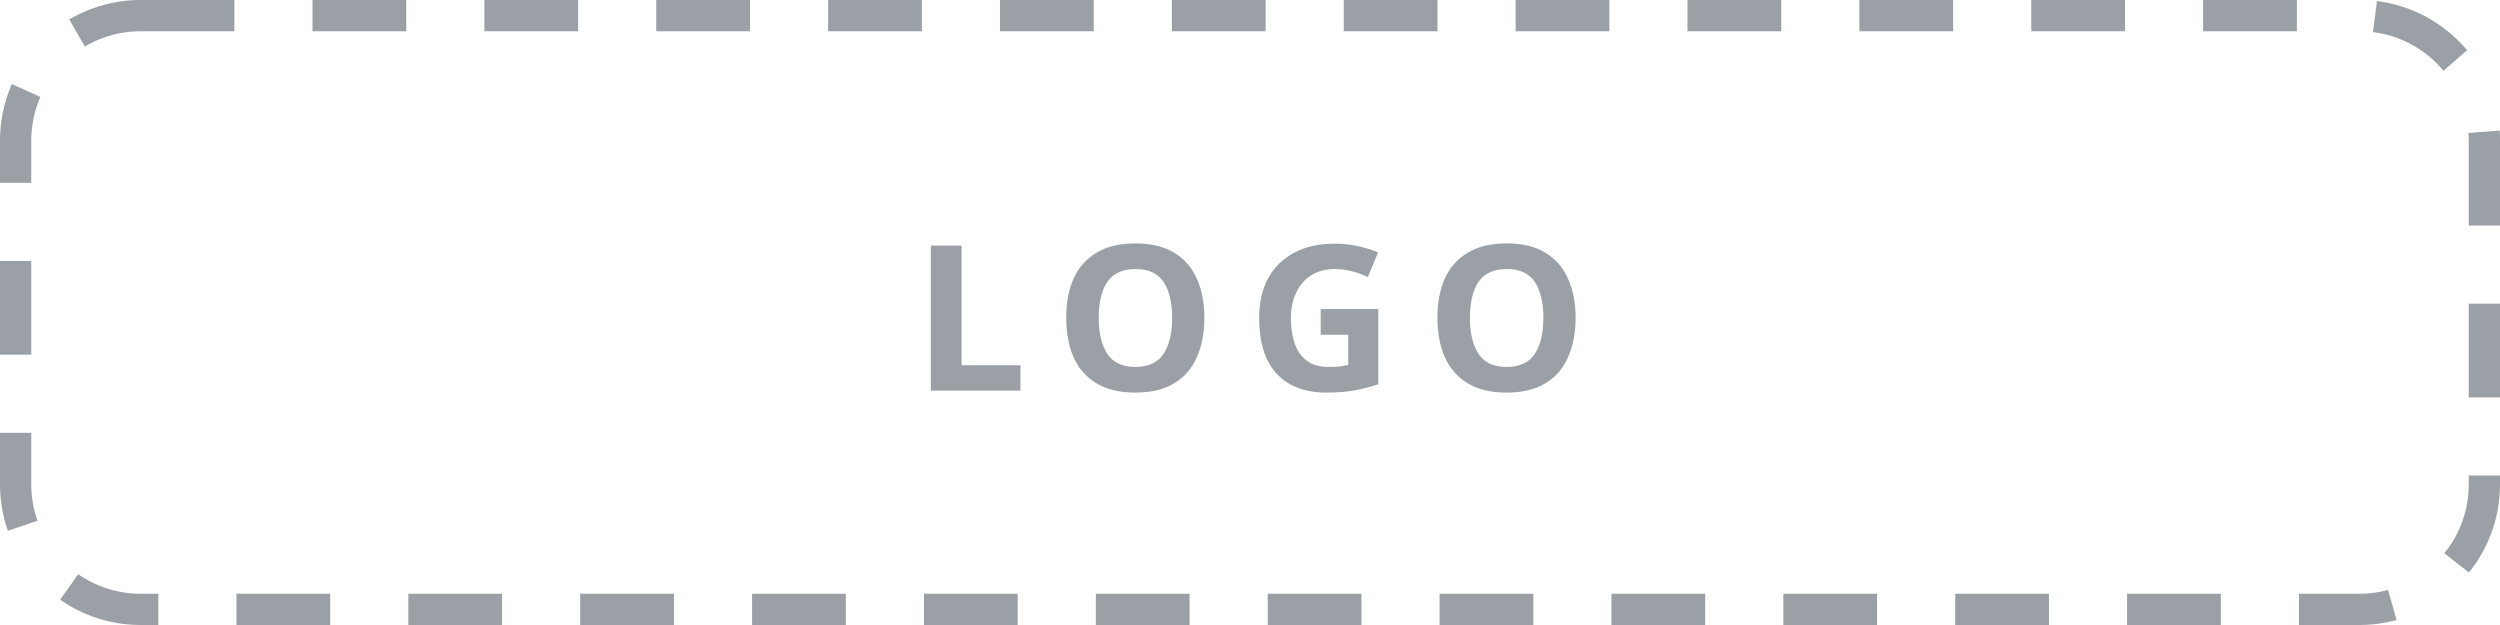
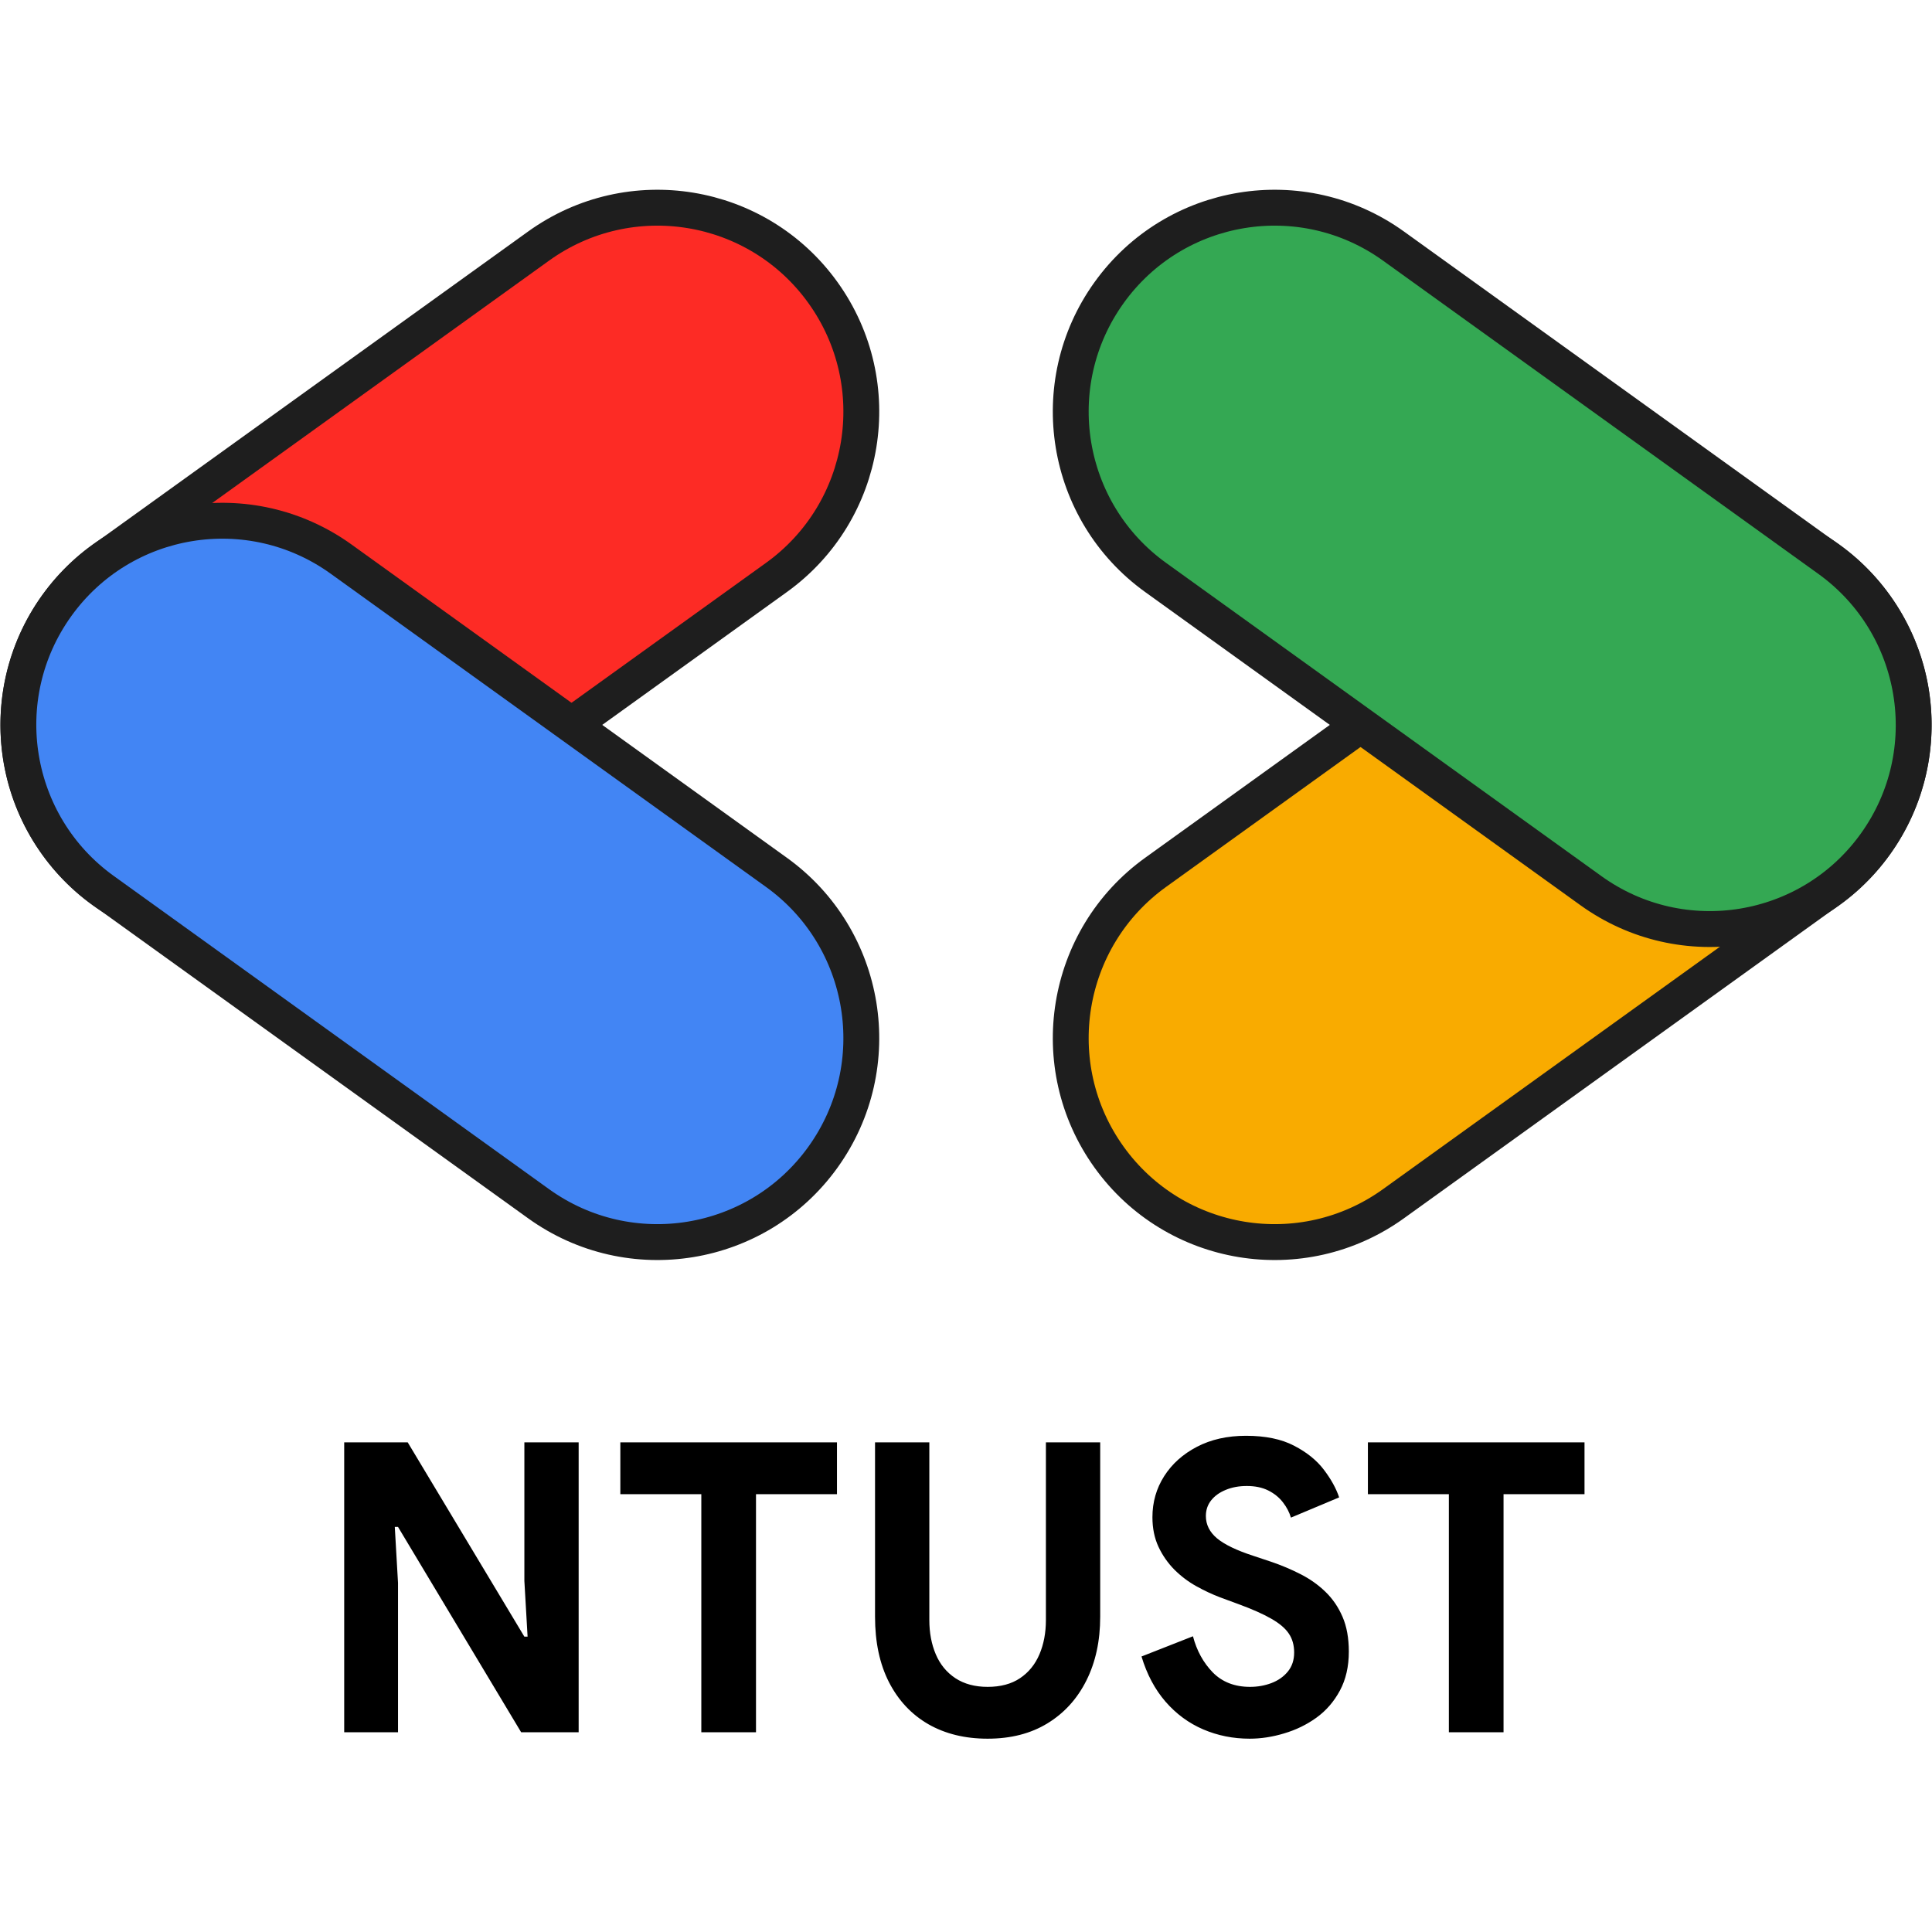
- <svg xmlns="http://www.w3.org/2000/svg" width="160" height="40" viewBox="0 0 160 40" fill="none">
-   <rect x="1" y="1" width="158" height="38" rx="8" stroke="#9aa0a6" stroke-width="2" stroke-dasharray="6 5" />
-   <text x="80" y="25" text-anchor="middle" font-family="system-ui, sans-serif" font-size="13" font-weight="600" fill="#9aa0a6" letter-spacing="2">LOGO</text>
+ <svg xmlns="http://www.w3.org/2000/svg" width="1000" zoomAndPan="magnify" viewBox="0 0 750 750" height="1000" preserveAspectRatio="xMidYMid meet" version="1.0">
+   <defs>
+     <clipPath id="3fcf215c2e">
+       <path d="M 7.391 70 L 335 70 L 335 350.918 L 7.391 350.918 Z M 7.391 70 " clip-rule="nonzero" />
+     </clipPath>
+     <clipPath id="59b9b53a8e">
+       <path d="M 319.938 103.469 C 345.453 138.973 337.355 188.434 301.855 213.949 L 132.75 335.477 C 97.25 360.992 47.785 352.895 22.273 317.395 C -3.238 281.891 4.855 232.43 40.359 206.914 L 209.461 85.387 C 244.961 59.871 294.426 67.969 319.938 103.469 Z M 319.938 103.469 " clip-rule="nonzero" />
+     </clipPath>
+     <clipPath id="fe483add83">
+       <path d="M 0.391 0.398 L 328 0.398 L 328 280.48 L 0.391 280.48 Z M 0.391 0.398 " clip-rule="nonzero" />
+     </clipPath>
+     <clipPath id="4bbda2da50">
+       <path d="M 312.938 33.469 C 338.453 68.973 330.355 118.434 294.855 143.949 L 125.75 265.477 C 90.25 290.992 40.785 282.895 15.273 247.395 C -10.238 211.891 -2.145 162.43 33.359 136.914 L 202.461 15.387 C 237.961 -10.129 287.426 -2.031 312.938 33.469 Z M 312.938 33.469 " clip-rule="nonzero" />
+     </clipPath>
+     <clipPath id="9312a0fb2e">
+       <rect x="0" width="328" y="0" height="281" />
+     </clipPath>
+     <clipPath id="d2ee61bd75">
+       <path d="M 0 0.617 L 404.801 0.617 L 404.801 420.852 L 0 420.852 Z M 0 0.617 " clip-rule="nonzero" />
+     </clipPath>
+     <clipPath id="fcec965847">
+       <path d="M 7.391 192 L 335 192 L 335 472 L 7.391 472 Z M 7.391 192 " clip-rule="nonzero" />
+     </clipPath>
+     <clipPath id="404a23a712">
+       <path d="M 22.273 224.992 C -3.238 260.492 4.855 309.957 40.359 335.469 L 209.461 457 C 244.961 482.512 294.426 474.414 319.938 438.914 C 345.453 403.414 337.359 353.949 301.855 328.434 L 132.75 206.906 C 97.25 181.395 47.785 189.488 22.273 224.992 Z M 22.273 224.992 " clip-rule="nonzero" />
+     </clipPath>
+     <clipPath id="6c4d013cde">
+       <path d="M 0.391 0 L 328 0 L 328 279.922 L 0.391 279.922 Z M 0.391 0 " clip-rule="nonzero" />
+     </clipPath>
+     <clipPath id="b9db45a530">
+       <path d="M 15.273 32.992 C -10.238 68.492 -2.145 117.957 33.359 143.469 L 202.461 265 C 237.961 290.512 287.426 282.414 312.938 246.914 C 338.453 211.414 330.359 161.949 294.855 136.434 L 125.75 14.906 C 90.25 -10.605 40.785 -2.512 15.273 32.992 Z M 15.273 32.992 " clip-rule="nonzero" />
+     </clipPath>
+     <clipPath id="41d1205249">
+       <rect x="0" width="328" y="0" height="280" />
+     </clipPath>
+     <clipPath id="70d3382826">
+       <path d="M 0 122.137 L 404.801 122.137 L 404.801 542.371 L 0 542.371 Z M 0 122.137 " clip-rule="nonzero" />
+     </clipPath>
+     <clipPath id="cab86e945e">
+       <path d="M 415.895 192 L 743.605 192 L 743.605 472 L 415.895 472 Z M 415.895 192 " clip-rule="nonzero" />
+     </clipPath>
+     <clipPath id="6fc597aee8">
+       <path d="M 728.445 224.992 C 753.957 260.492 745.863 309.957 710.359 335.469 L 541.258 457 C 505.758 482.512 456.293 474.414 430.781 438.914 C 405.266 403.414 413.363 353.949 448.863 328.434 L 617.969 206.906 C 653.465 181.395 702.934 189.488 728.445 224.992 Z M 728.445 224.992 " clip-rule="nonzero" />
+     </clipPath>
+     <clipPath id="b34ad2e4d5">
+       <path d="M 0.895 0 L 328.605 0 L 328.605 279.922 L 0.895 279.922 Z M 0.895 0 " clip-rule="nonzero" />
+     </clipPath>
+     <clipPath id="974d2ff3b3">
+       <path d="M 313.445 32.992 C 338.957 68.492 330.863 117.957 295.359 143.469 L 126.258 265 C 90.758 290.512 41.293 282.414 15.781 246.914 C -9.734 211.414 -1.637 161.949 33.863 136.434 L 202.969 14.906 C 238.465 -10.605 287.934 -2.512 313.445 32.992 Z M 313.445 32.992 " clip-rule="nonzero" />
+     </clipPath>
+     <clipPath id="08cd4a68ef">
+       <rect x="0" width="329" y="0" height="280" />
+     </clipPath>
+     <clipPath id="66f0202ca5">
+       <path d="M 345.73 122.137 L 750 122.137 L 750 542.371 L 345.73 542.371 Z M 345.73 122.137 " clip-rule="nonzero" />
+     </clipPath>
+     <clipPath id="34e8c61be1">
+       <path d="M 415.34 70 L 743.605 70 L 743.605 350.918 L 415.34 350.918 Z M 415.34 70 " clip-rule="nonzero" />
+     </clipPath>
+     <clipPath id="c7bebc4bcd">
+       <path d="M 430.781 103.469 C 405.266 138.973 413.359 188.434 448.863 213.949 L 617.969 335.477 C 653.469 360.992 702.93 352.895 728.445 317.395 C 753.957 281.891 745.863 232.43 710.359 206.914 L 541.258 85.387 C 505.758 59.871 456.293 67.969 430.781 103.469 Z M 430.781 103.469 " clip-rule="nonzero" />
+     </clipPath>
+     <clipPath id="fbf6f89696">
+       <path d="M 0.68 0.398 L 328.605 0.398 L 328.605 280.48 L 0.68 280.48 Z M 0.68 0.398 " clip-rule="nonzero" />
+     </clipPath>
+     <clipPath id="f239307e26">
+       <path d="M 15.781 33.469 C -9.734 68.973 -1.641 118.434 33.863 143.949 L 202.969 265.477 C 238.469 290.992 287.93 282.895 313.445 247.395 C 338.957 211.891 330.863 162.43 295.359 136.914 L 126.258 15.387 C 90.758 -10.129 41.293 -2.031 15.781 33.469 Z M 15.781 33.469 " clip-rule="nonzero" />
+     </clipPath>
+     <clipPath id="a7d89be9dd">
+       <rect x="0" width="329" y="0" height="281" />
+     </clipPath>
+     <clipPath id="e6538f6ad4">
+       <path d="M 345.73 0.617 L 750 0.617 L 750 420.852 L 345.73 420.852 Z M 345.73 0.617 " clip-rule="nonzero" />
+     </clipPath>
+     <clipPath id="5e642a6a31">
+       <path d="M 133.609 547.371 L 616 547.371 L 616 665 L 133.609 665 Z M 133.609 547.371 " clip-rule="nonzero" />
+     </clipPath>
+     <clipPath id="97ede80f3d">
+       <rect x="0" width="750" y="0" height="666" />
+     </clipPath>
+   </defs>
+   <g transform="matrix(1, 0, 0, 1, 0, 10)">
+     <g clip-path="url(#97ede80f3d)">
+       <g clip-path="url(#3fcf215c2e)">
+         <g clip-path="url(#59b9b53a8e)">
+           <g transform="matrix(1, 0, 0, 1, 7, 70)">
+             <g clip-path="url(#9312a0fb2e)">
+               <g clip-path="url(#fe483add83)">
+                 <g clip-path="url(#4bbda2da50)">
+                   <path fill="#fd2b25" d="M 0.391 0.5 L 328.098 0.5 L 328.098 280.363 L 0.391 280.363 Z M 0.391 0.5 " fill-opacity="1" fill-rule="nonzero" />
+                 </g>
+               </g>
+             </g>
+           </g>
+         </g>
+       </g>
+       <g clip-path="url(#d2ee61bd75)">
+         <path stroke-linecap="butt" transform="matrix(2.319424, 0, 0, 2.322252, 319.4881, 317.6702)" fill="none" stroke-linejoin="miter" d="M 0 -92.175 C 10.992 -76.878 7.505 -55.566 -7.792 -44.571 L -80.654 7.792 C -95.951 18.785 -117.264 15.296 -128.256 0.001 C -139.249 -15.296 -135.761 -36.608 -120.464 -47.603 L -47.602 -99.966 C -32.305 -110.959 -10.992 -107.472 0 -92.175 Z M 0 -92.175 " stroke="#1e1e1e" stroke-width="6" stroke-opacity="1" stroke-miterlimit="10" />
+       </g>
+       <g clip-path="url(#fcec965847)">
+         <g clip-path="url(#404a23a712)">
+           <g transform="matrix(1, 0, 0, 1, 7, 192)">
+             <g clip-path="url(#41d1205249)">
+               <g clip-path="url(#6c4d013cde)">
+                 <g clip-path="url(#b9db45a530)">
+                   <path fill="#4285f4" d="M 0.391 0.023 L 328.098 0.023 L 328.098 279.883 L 0.391 279.883 Z M 0.391 0.023 " fill-opacity="1" fill-rule="nonzero" />
+                 </g>
+               </g>
+             </g>
+           </g>
+         </g>
+       </g>
+       <g clip-path="url(#70d3382826)">
+         <path stroke-linecap="butt" transform="matrix(2.319424, 0, 0, 2.322252, 22.00812, 439.1911)" fill="none" stroke-linejoin="miter" d="M -0 -92.174 C -10.993 -76.877 -7.505 -55.565 7.792 -44.572 L 80.654 7.792 C 95.951 18.786 117.264 15.295 128.256 0 C 139.248 -15.297 135.761 -36.609 120.464 -47.603 L 47.602 -99.967 C 32.305 -110.959 10.992 -107.471 -0 -92.174 Z M -0 -92.174 " stroke="#1e1e1e" stroke-width="6" stroke-opacity="1" stroke-miterlimit="10" />
+       </g>
+       <g clip-path="url(#cab86e945e)">
+         <g clip-path="url(#6fc597aee8)">
+           <g transform="matrix(1, 0, 0, 1, 415, 192)">
+             <g clip-path="url(#08cd4a68ef)">
+               <g clip-path="url(#b34ad2e4d5)">
+                 <g clip-path="url(#974d2ff3b3)">
+                   <path fill="#f9ab00" d="M 0.895 0.023 L 328.605 0.023 L 328.605 279.883 L 0.895 279.883 Z M 0.895 0.023 " fill-opacity="1" fill-rule="nonzero" />
+                 </g>
+               </g>
+             </g>
+           </g>
+         </g>
+       </g>
+       <g clip-path="url(#66f0202ca5)">
+         <path stroke-linecap="butt" transform="matrix(2.319424, 0, 0, 2.322252, 728.0157, 439.1911)" fill="none" stroke-linejoin="miter" d="M -0 -92.174 C 10.992 -76.877 7.505 -55.565 -7.793 -44.572 L -80.654 7.792 C -95.949 18.786 -117.264 15.295 -128.256 0 C -139.249 -15.297 -135.761 -36.609 -120.464 -47.603 L -47.602 -99.967 C -32.305 -110.959 -10.992 -107.471 -0 -92.174 Z M -0 -92.174 " stroke="#1e1e1e" stroke-width="6" stroke-opacity="1" stroke-miterlimit="10" />
+       </g>
+       <g clip-path="url(#34e8c61be1)">
+         <g clip-path="url(#c7bebc4bcd)">
+           <g transform="matrix(1, 0, 0, 1, 415, 70)">
+             <g clip-path="url(#a7d89be9dd)">
+               <g clip-path="url(#fbf6f89696)">
+                 <g clip-path="url(#f239307e26)">
+                   <path fill="#34a853" d="M 0.895 0.5 L 328.605 0.5 L 328.605 280.363 L 0.895 280.363 Z M 0.895 0.5 " fill-opacity="1" fill-rule="nonzero" />
+                 </g>
+               </g>
+             </g>
+           </g>
+         </g>
+       </g>
+       <g clip-path="url(#e6538f6ad4)">
+         <path stroke-linecap="butt" transform="matrix(2.319424, 0, 0, 2.322252, 430.5357, 317.6702)" fill="none" stroke-linejoin="miter" d="M -0 -92.175 C -10.993 -76.878 -7.505 -55.566 7.792 -44.571 L 80.654 7.792 C 95.951 18.785 117.264 15.296 128.256 0.001 C 139.248 -15.296 135.761 -36.608 120.463 -47.603 L 47.602 -99.966 C 32.307 -110.959 10.992 -107.472 -0 -92.175 Z M -0 -92.175 " stroke="#1e1e1e" stroke-width="6" stroke-opacity="1" stroke-miterlimit="10" />
+       </g>
+       <g clip-path="url(#5e642a6a31)">
+         <path fill="#000000" d="M 531.016 549.914 L 615.105 549.914 L 615.105 570.031 L 531.016 570.031 Z M 562.449 560.598 L 583.672 560.598 L 583.672 662.453 L 562.449 662.453 Z M 485.105 664.957 C 478.719 664.957 472.711 663.754 467.086 661.348 C 461.484 658.941 456.609 655.355 452.457 650.59 C 448.328 645.82 445.223 639.977 443.133 633.047 L 463.105 625.199 C 464.555 630.75 467.109 635.418 470.77 639.203 C 474.457 642.957 479.281 644.84 485.254 644.84 C 488.203 644.84 490.977 644.348 493.582 643.363 C 496.211 642.359 498.336 640.859 499.957 638.871 C 501.578 636.879 502.387 634.422 502.387 631.5 C 502.387 628.648 501.703 626.203 500.324 624.168 C 498.973 622.125 496.703 620.199 493.508 618.379 C 490.316 616.539 485.988 614.621 480.539 612.633 L 473.645 610.09 C 470.598 608.934 467.527 607.496 464.434 605.777 C 461.336 604.059 458.5 601.922 455.922 599.367 C 453.367 596.785 451.301 593.824 449.73 590.484 C 448.16 587.117 447.371 583.285 447.371 578.988 C 447.371 573.117 448.895 567.797 451.941 563.031 C 454.984 558.266 459.223 554.469 464.652 551.645 C 470.109 548.793 476.461 547.371 483.703 547.371 C 491.246 547.371 497.477 548.66 502.387 551.238 C 507.328 553.793 511.184 556.914 513.961 560.598 C 516.738 564.262 518.699 567.82 519.855 571.285 L 501.137 579.137 C 500.523 577.047 499.477 575.059 498.004 573.168 C 496.531 571.273 494.637 569.75 492.328 568.594 C 490.02 567.441 487.242 566.863 484 566.863 C 480.953 566.863 478.227 567.367 475.82 568.375 C 473.414 569.355 471.52 570.719 470.145 572.465 C 468.793 574.184 468.117 576.199 468.117 578.508 C 468.117 581.852 469.555 584.738 472.43 587.168 C 475.328 589.574 479.973 591.824 486.359 593.91 L 493.434 596.27 C 497.414 597.621 501.207 599.219 504.82 601.062 C 508.457 602.902 511.688 605.188 514.512 607.914 C 517.34 610.641 519.562 613.895 521.184 617.68 C 522.805 621.438 523.613 625.938 523.613 631.168 C 523.613 636.941 522.461 641.977 520.152 646.277 C 517.84 650.574 514.797 654.09 511.012 656.816 C 507.254 659.516 503.09 661.547 498.52 662.895 C 493.977 664.273 489.504 664.957 485.105 664.957 M 383.391 664.957 C 374.598 664.957 366.922 663.082 360.359 659.32 C 353.828 655.539 348.738 650.109 345.105 643.035 C 341.492 635.961 339.688 627.496 339.688 617.645 L 339.688 549.914 L 360.766 549.914 L 360.766 618.895 C 360.766 623.836 361.602 628.27 363.273 632.199 C 364.941 636.129 367.484 639.227 370.898 641.484 C 374.312 643.719 378.48 644.84 383.391 644.84 C 388.426 644.84 392.617 643.719 395.957 641.484 C 399.324 639.227 401.84 636.129 403.512 632.199 C 405.184 628.27 406.02 623.836 406.02 618.895 L 406.02 549.914 L 427.094 549.914 L 427.094 617.645 C 427.094 626.977 425.316 635.211 421.754 642.332 C 418.191 649.457 413.156 655.012 406.645 658.988 C 400.156 662.969 392.406 664.957 383.391 664.957 M 240.816 549.914 L 324.91 549.914 L 324.91 570.031 L 240.816 570.031 Z M 272.25 560.598 L 293.477 560.598 L 293.477 662.453 L 272.25 662.453 Z M 133.617 662.453 L 133.617 549.914 L 158.27 549.914 L 203.559 625.348 L 204.809 625.348 L 203.559 603.676 L 203.559 549.914 L 224.633 549.914 L 224.633 662.453 L 202.305 662.453 L 154.508 582.746 L 153.258 582.746 L 154.508 604.449 L 154.508 662.453 Z M 133.617 662.453 " fill-opacity="1" fill-rule="nonzero" />
+       </g>
+     </g>
+   </g>
</svg>
